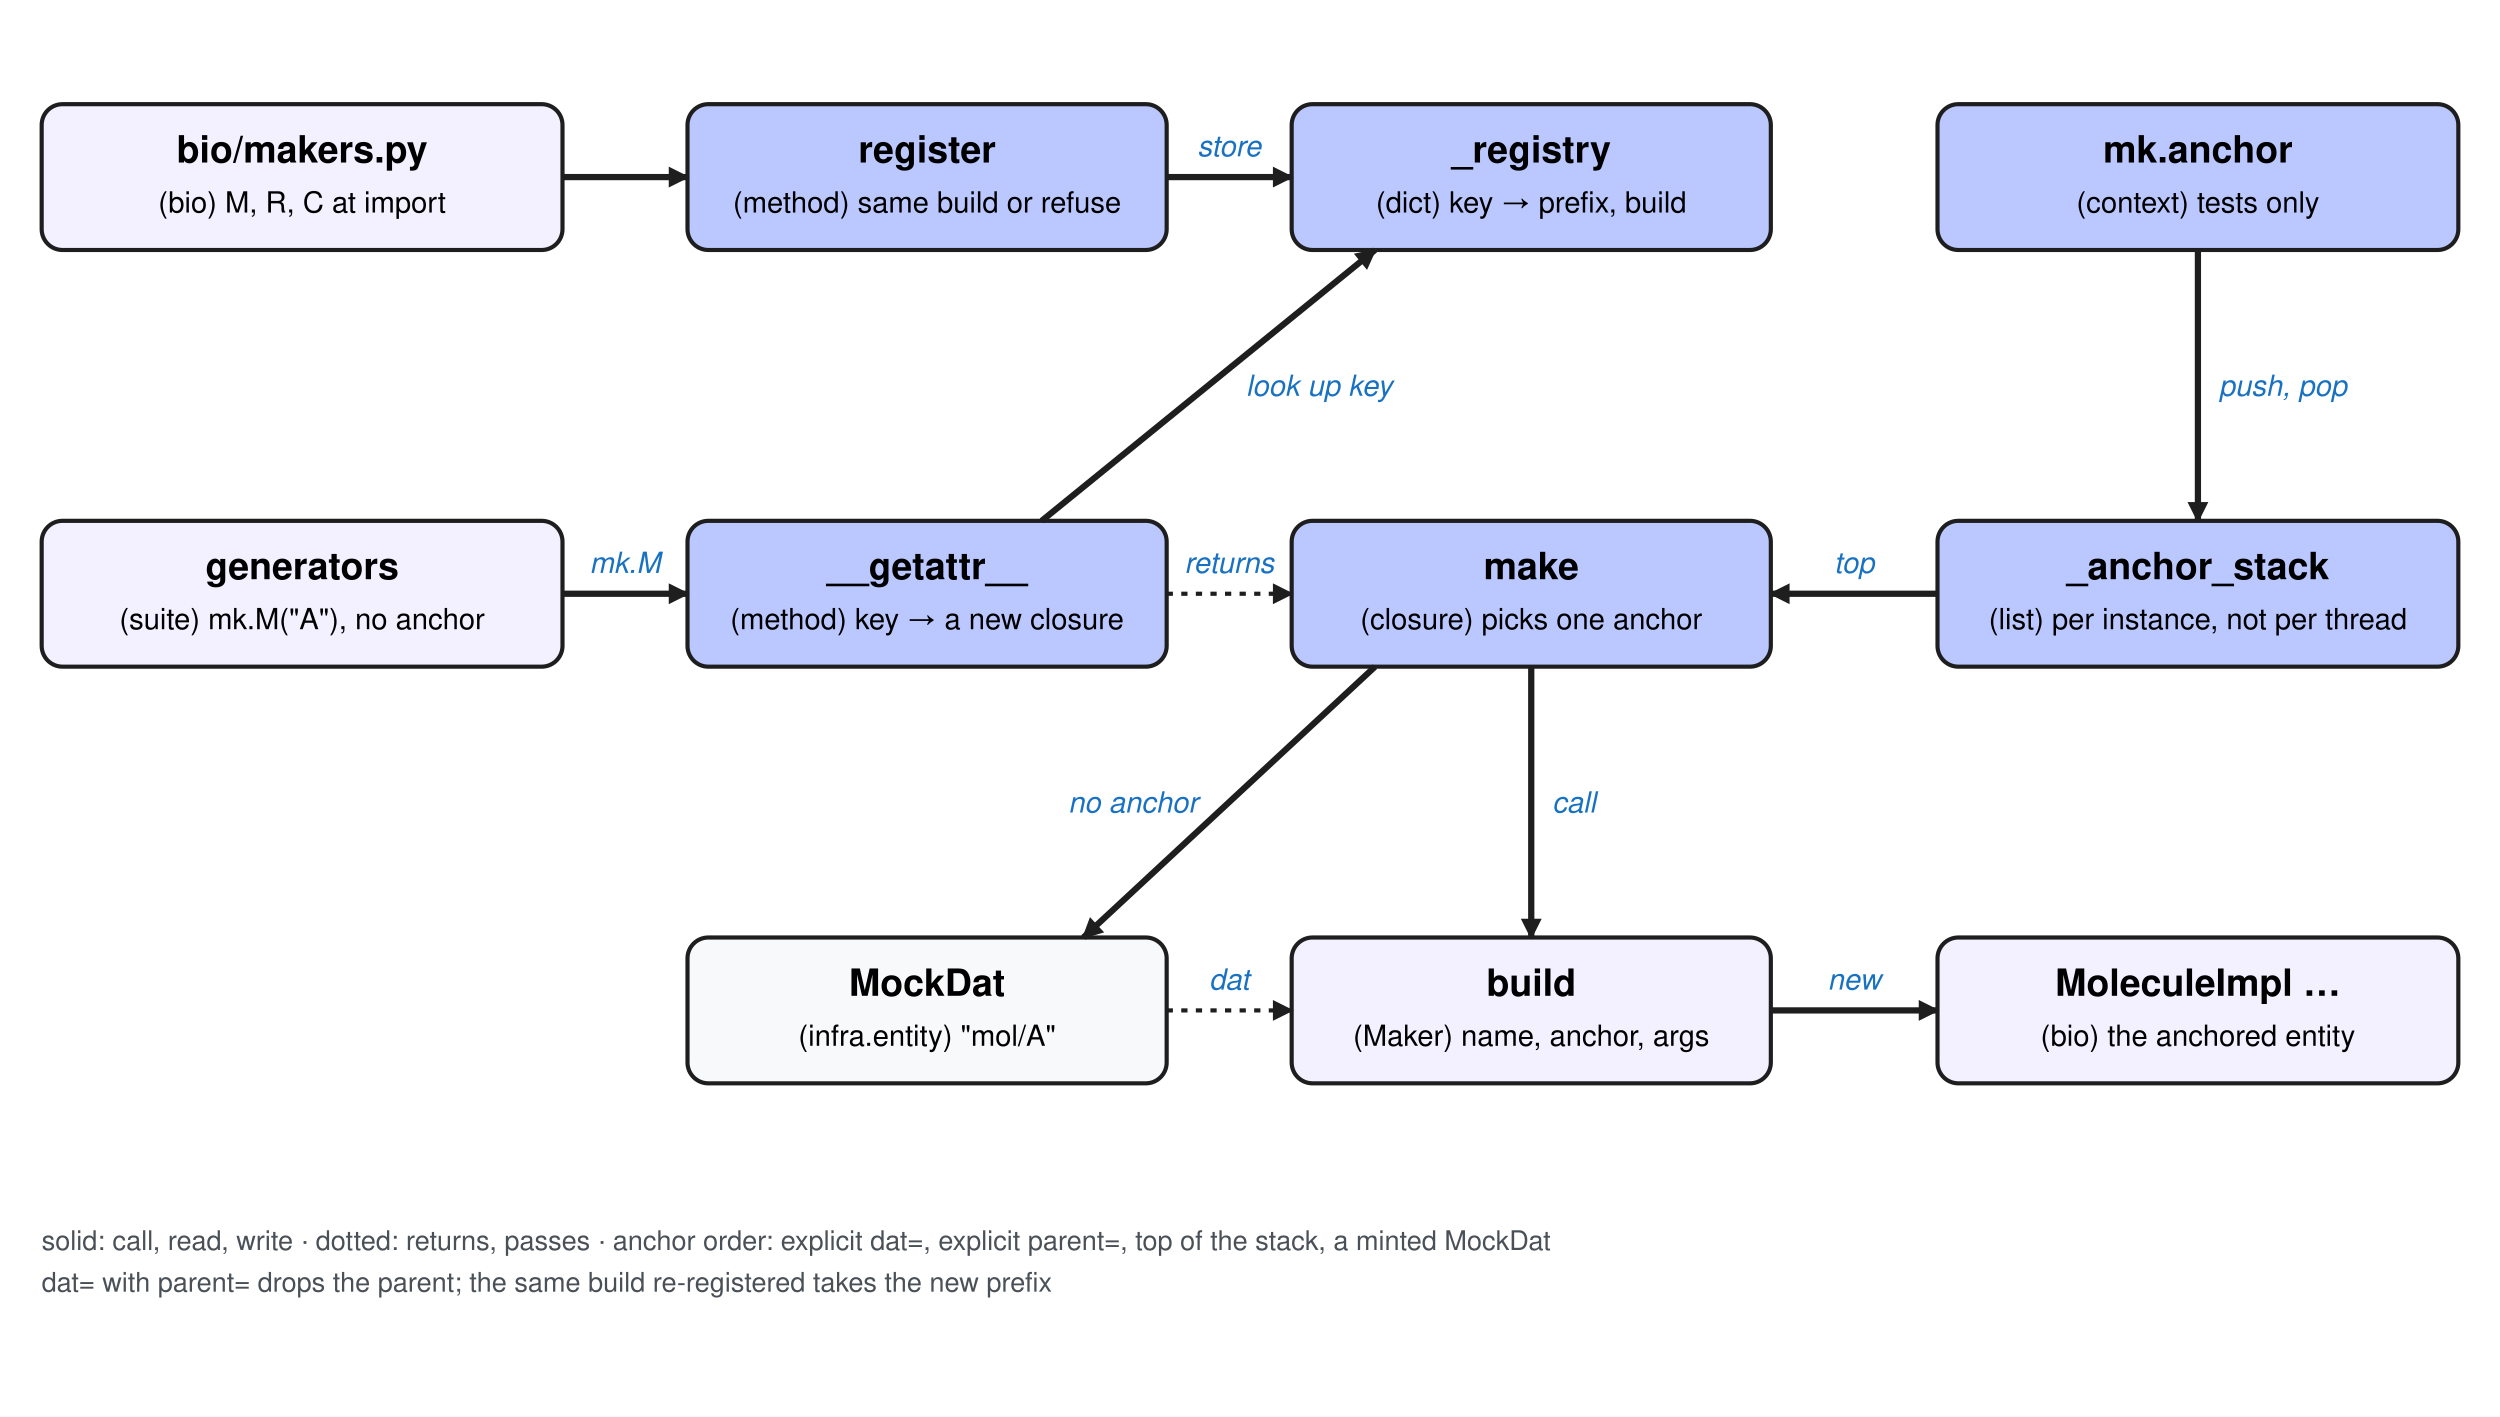
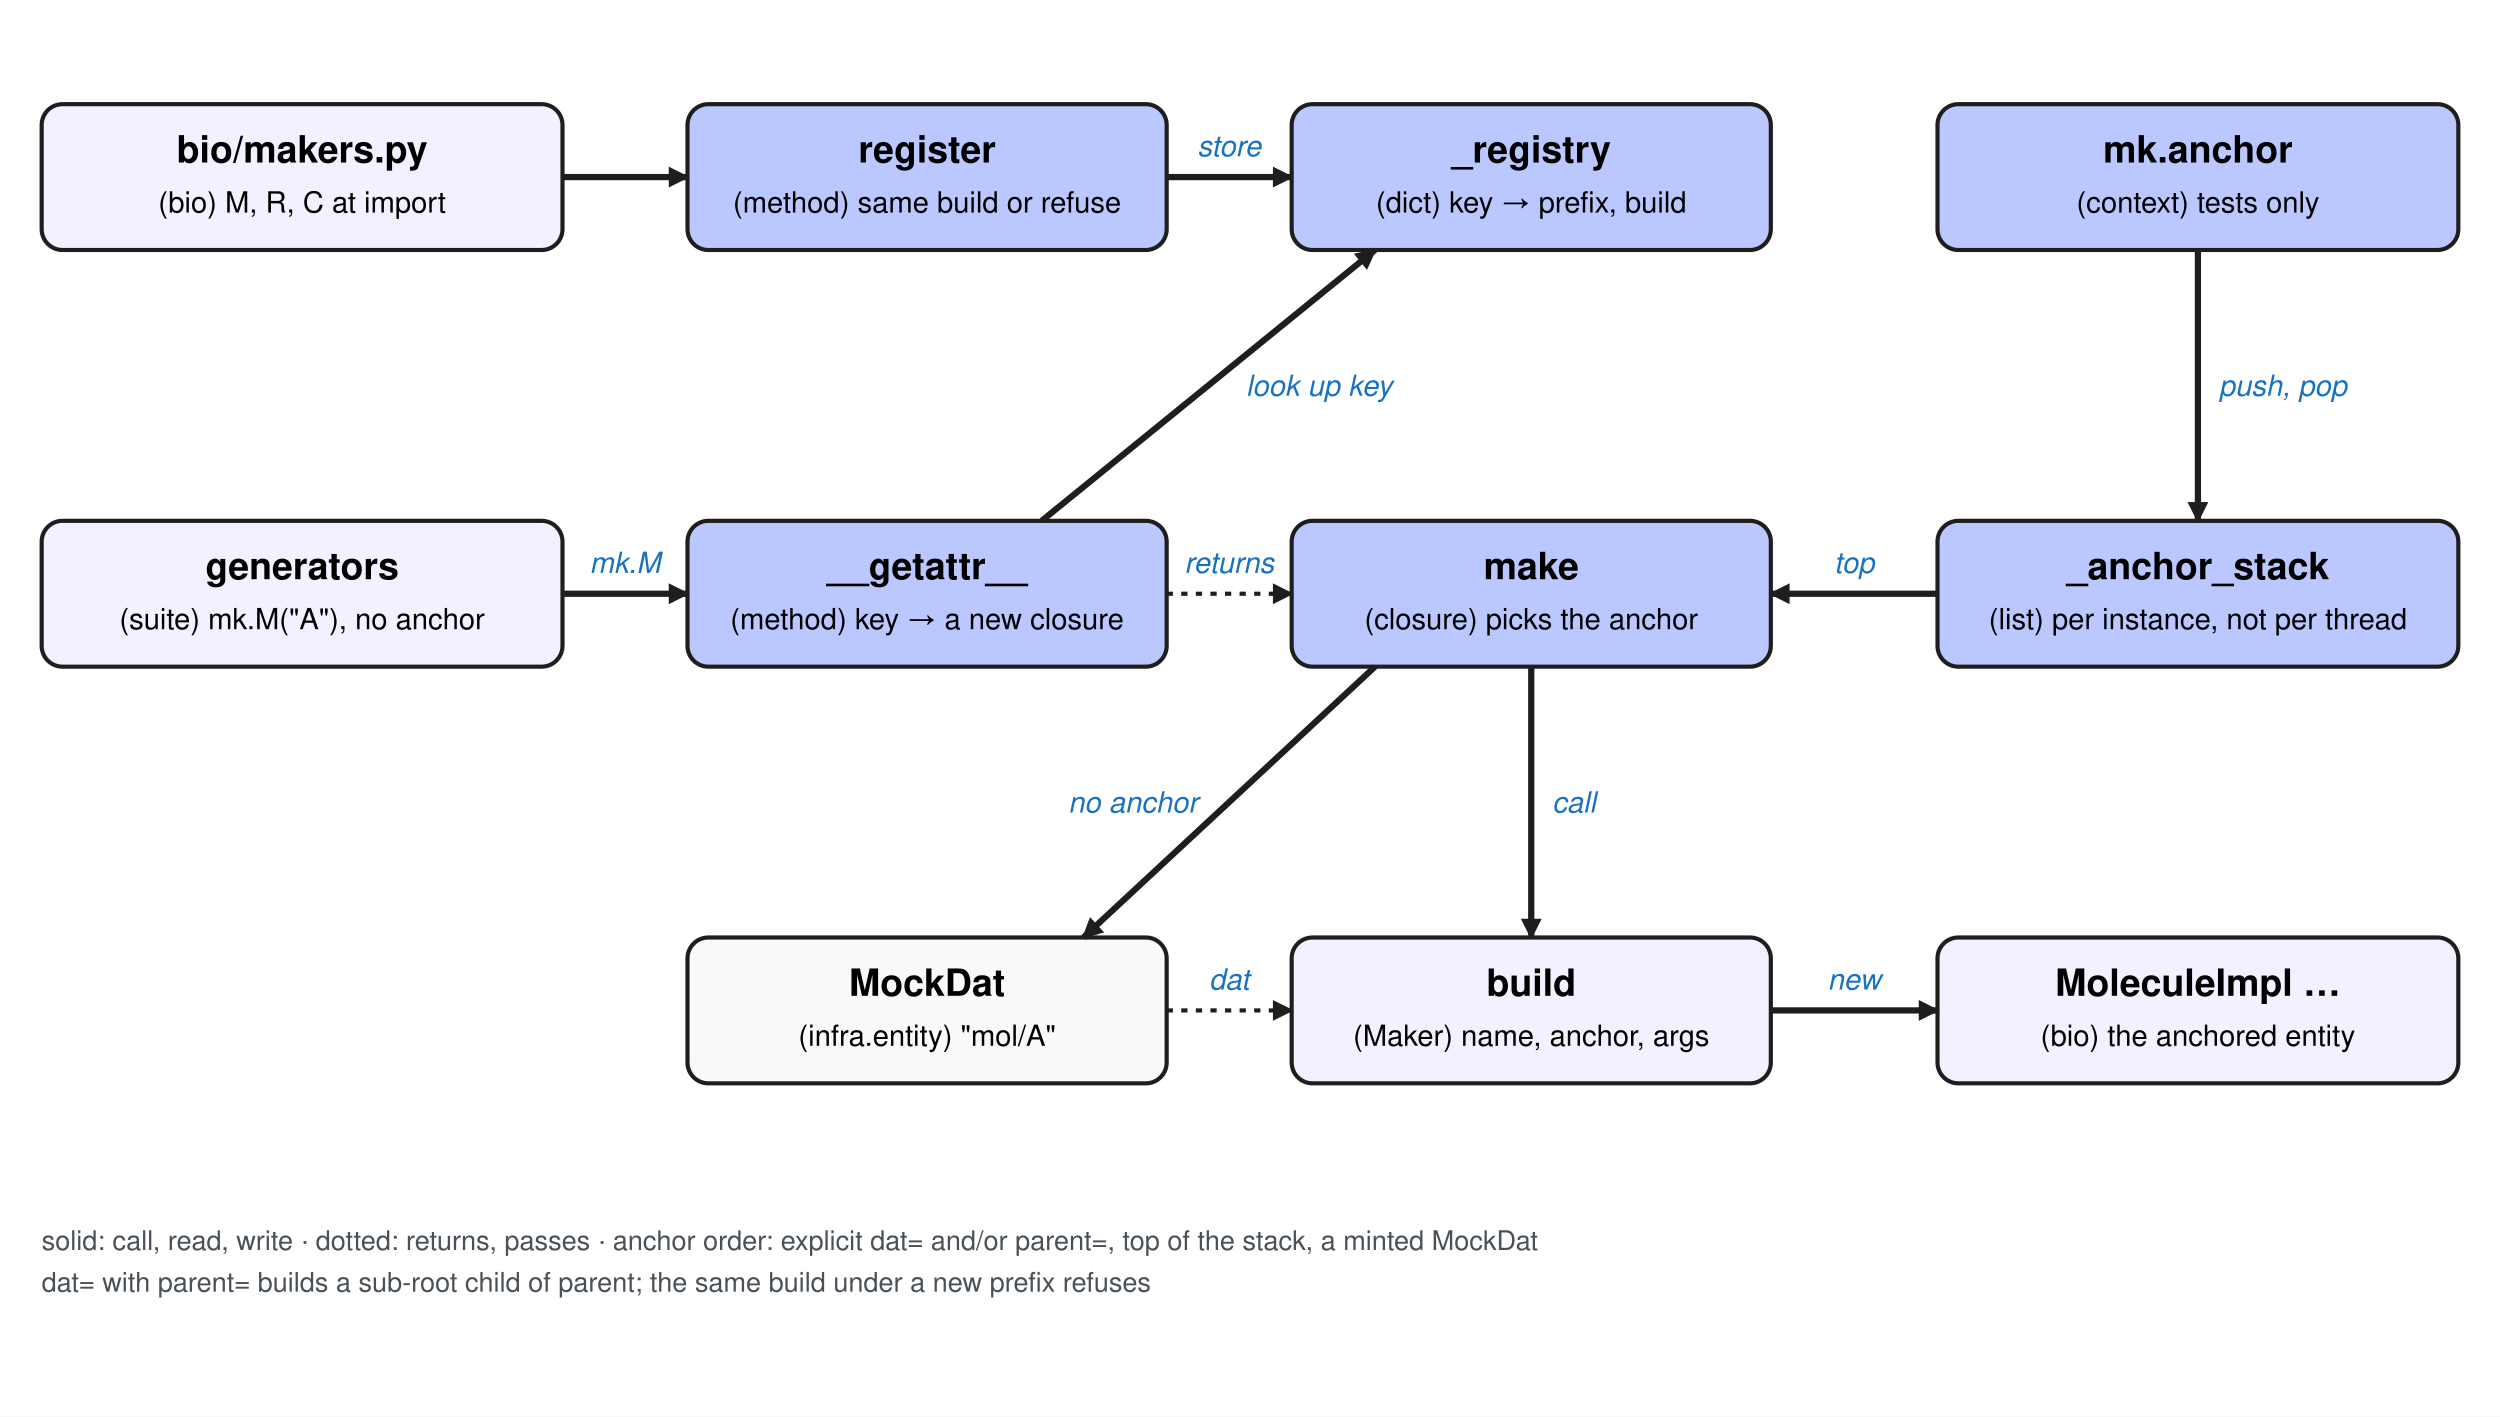
<svg xmlns="http://www.w3.org/2000/svg" width="2400" height="1360" viewBox="0 0 1200 680" font-family="Helvetica, Arial, sans-serif">
  <defs>
    <marker id="arrowhead" viewBox="0 0 10 10" refX="9" refY="5" markerUnits="userSpaceOnUse" markerWidth="10" markerHeight="10" orient="auto-start-reverse">
      <polygon id="arrowhead-shape" points="0,0 10,5 0,10" fill="#1e1e1e" />
    </marker>
  </defs>
  <rect id="bg" x="0" y="0" width="1200" height="680" fill="#ffffff" />
  <g id="n-makers">
    <rect id="n-makers-box" x="20" y="50" width="250" height="70" rx="10" fill="#f3f0ff" stroke="#1e1e1e" stroke-width="2" />
    <text id="n-makers-name" x="145" y="78" font-size="18" font-weight="600" text-anchor="middle">bio/makers.py</text>
    <text id="n-makers-kind" x="145" y="102" font-size="14" text-anchor="middle">(bio) M, R, C at import</text>
  </g>
  <g id="n-register">
    <rect id="n-register-box" x="330" y="50" width="230" height="70" rx="10" fill="#bac8ff" stroke="#1e1e1e" stroke-width="2" />
    <text id="n-register-name" x="445" y="78" font-size="18" font-weight="600" text-anchor="middle">register</text>
    <text id="n-register-kind" x="445" y="102" font-size="14" text-anchor="middle">(method) same build or refuse</text>
  </g>
  <g id="n-registry">
    <rect id="n-registry-box" x="620" y="50" width="230" height="70" rx="10" fill="#bac8ff" stroke="#1e1e1e" stroke-width="2" />
    <text id="n-registry-name" x="735" y="78" font-size="18" font-weight="600" text-anchor="middle">_registry</text>
    <text id="n-registry-kind" x="735" y="102" font-size="14" text-anchor="middle">(dict) key → prefix, build</text>
  </g>
  <g id="n-anchor">
    <rect id="n-anchor-box" x="930" y="50" width="250" height="70" rx="10" fill="#bac8ff" stroke="#1e1e1e" stroke-width="2" />
    <text id="n-anchor-name" x="1055" y="78" font-size="18" font-weight="600" text-anchor="middle">mk.anchor</text>
    <text id="n-anchor-kind" x="1055" y="102" font-size="14" text-anchor="middle">(context) tests only</text>
  </g>
  <g id="n-caller">
    <rect id="n-caller-box" x="20" y="250" width="250" height="70" rx="10" fill="#f3f0ff" stroke="#1e1e1e" stroke-width="2" />
    <text id="n-caller-name" x="145" y="278" font-size="18" font-weight="600" text-anchor="middle">generators</text>
    <text id="n-caller-kind" x="145" y="302" font-size="14" text-anchor="middle">(suite) mk.M("A"), no anchor</text>
  </g>
  <g id="n-getattr">
    <rect id="n-getattr-box" x="330" y="250" width="230" height="70" rx="10" fill="#bac8ff" stroke="#1e1e1e" stroke-width="2" />
    <text id="n-getattr-name" x="445" y="278" font-size="18" font-weight="600" text-anchor="middle">__getattr__</text>
    <text id="n-getattr-kind" x="445" y="302" font-size="14" text-anchor="middle">(method) key → a new closure</text>
  </g>
  <g id="n-make">
    <rect id="n-make-box" x="620" y="250" width="230" height="70" rx="10" fill="#bac8ff" stroke="#1e1e1e" stroke-width="2" />
    <text id="n-make-name" x="735" y="278" font-size="18" font-weight="600" text-anchor="middle">make</text>
-     <text id="n-make-kind" x="735" y="302" font-size="14" text-anchor="middle">(closure) picks one anchor</text>
+     <text id="n-make-kind" x="735" y="302" font-size="14" text-anchor="middle">(closure) picks the anchor</text>
  </g>
  <g id="n-stack">
    <rect id="n-stack-box" x="930" y="250" width="250" height="70" rx="10" fill="#bac8ff" stroke="#1e1e1e" stroke-width="2" />
    <text id="n-stack-name" x="1055" y="278" font-size="18" font-weight="600" text-anchor="middle">_anchor_stack</text>
    <text id="n-stack-kind" x="1055" y="302" font-size="14" text-anchor="middle">(list) per instance, not per thread</text>
  </g>
  <g id="n-mock">
    <rect id="n-mock-box" x="330" y="450" width="230" height="70" rx="10" fill="#f8f9fa" stroke="#1e1e1e" stroke-width="2" />
    <text id="n-mock-name" x="445" y="478" font-size="18" font-weight="600" text-anchor="middle">MockDat</text>
    <text id="n-mock-kind" x="445" y="502" font-size="14" text-anchor="middle">(infra.entity) "mol/A"</text>
  </g>
  <g id="n-build">
    <rect id="n-build-box" x="620" y="450" width="230" height="70" rx="10" fill="#f3f0ff" stroke="#1e1e1e" stroke-width="2" />
    <text id="n-build-name" x="735" y="478" font-size="18" font-weight="600" text-anchor="middle">build</text>
    <text id="n-build-kind" x="735" y="502" font-size="14" text-anchor="middle">(Maker) name, anchor, args</text>
  </g>
  <g id="n-ent">
    <rect id="n-ent-box" x="930" y="450" width="250" height="70" rx="10" fill="#f3f0ff" stroke="#1e1e1e" stroke-width="2" />
    <text id="n-ent-name" x="1055" y="478" font-size="18" font-weight="600" text-anchor="middle">MoleculeImpl …</text>
    <text id="n-ent-kind" x="1055" y="502" font-size="14" text-anchor="middle">(bio) the anchored entity</text>
  </g>
  <line id="e-makers-register" x1="270" y1="85" x2="330" y2="85" stroke="#1e1e1e" stroke-width="3" marker-end="url(#arrowhead)" />
  <line id="e-register-registry" x1="560" y1="85" x2="620" y2="85" stroke="#1e1e1e" stroke-width="3" marker-end="url(#arrowhead)" />
  <text id="l-register-registry" x="590" y="75" font-size="14" fill="#1971c2" font-style="italic" text-anchor="middle">store</text>
  <line id="e-caller-getattr" x1="270" y1="285" x2="330" y2="285" stroke="#1e1e1e" stroke-width="3" marker-end="url(#arrowhead)" />
  <text id="l-caller-getattr" x="300" y="275" font-size="14" fill="#1971c2" font-style="italic" text-anchor="middle">mk.M</text>
  <line id="e-getattr-registry" x1="500" y1="250" x2="660" y2="120" stroke="#1e1e1e" stroke-width="3" marker-end="url(#arrowhead)" />
  <text id="l-getattr-registry" x="598" y="190" font-size="14" fill="#1971c2" font-style="italic" text-anchor="start">look up key</text>
  <line id="e-getattr-make" x1="560" y1="285" x2="620" y2="285" stroke="#1e1e1e" stroke-width="2" stroke-dasharray="3 4" marker-end="url(#arrowhead)" />
  <text id="l-getattr-make" x="590" y="275" font-size="14" fill="#1971c2" font-style="italic" text-anchor="middle">returns</text>
  <line id="e-anchor-stack" x1="1055" y1="120" x2="1055" y2="250" stroke="#1e1e1e" stroke-width="3" marker-end="url(#arrowhead)" />
  <text id="l-anchor-stack" x="1065" y="190" font-size="14" fill="#1971c2" font-style="italic" text-anchor="start">push, pop</text>
  <line id="e-stack-make" x1="930" y1="285" x2="850" y2="285" stroke="#1e1e1e" stroke-width="3" marker-end="url(#arrowhead)" />
  <text id="l-stack-make" x="890" y="275" font-size="14" fill="#1971c2" font-style="italic" text-anchor="middle">top</text>
  <line id="e-make-mock" x1="660" y1="320" x2="520" y2="450" stroke="#1e1e1e" stroke-width="3" marker-end="url(#arrowhead)" />
  <text id="l-make-mock" x="575" y="390" font-size="14" fill="#1971c2" font-style="italic" text-anchor="end">no anchor</text>
  <line id="e-make-build" x1="735" y1="320" x2="735" y2="450" stroke="#1e1e1e" stroke-width="3" marker-end="url(#arrowhead)" />
  <text id="l-make-build" x="745" y="390" font-size="14" fill="#1971c2" font-style="italic" text-anchor="start">call</text>
  <line id="e-mock-build" x1="560" y1="485" x2="620" y2="485" stroke="#1e1e1e" stroke-width="2" stroke-dasharray="3 4" marker-end="url(#arrowhead)" />
  <text id="l-mock-build" x="590" y="475" font-size="14" fill="#1971c2" font-style="italic" text-anchor="middle">dat</text>
  <line id="e-build-ent" x1="850" y1="485" x2="930" y2="485" stroke="#1e1e1e" stroke-width="3" marker-end="url(#arrowhead)" />
  <text id="l-build-ent" x="890" y="475" font-size="14" fill="#1971c2" font-style="italic" text-anchor="middle">new</text>
-   <text id="t-legend" x="20" y="600" font-size="13" fill="#495057" text-anchor="start" xml:space="preserve">solid: call, read, write · dotted: returns, passes · anchor order: explicit dat=, explicit parent=, top of the stack, a minted MockDat</text>
-   <text id="t-legend2" x="20" y="620" font-size="13" fill="#495057" text-anchor="start" xml:space="preserve">dat= with parent= drops the parent; the same build re-registered takes the new prefix</text>
+   <text id="t-legend" x="20" y="600" font-size="13" fill="#495057" text-anchor="start" xml:space="preserve">solid: call, read, write · dotted: returns, passes · anchor order: explicit dat= and/or parent=, top of the stack, a minted MockDat</text>
+   <text id="t-legend2" x="20" y="620" font-size="13" fill="#495057" text-anchor="start" xml:space="preserve">dat= with parent= builds a sub-root child of parent; the same build under a new prefix refuses</text>
</svg>
